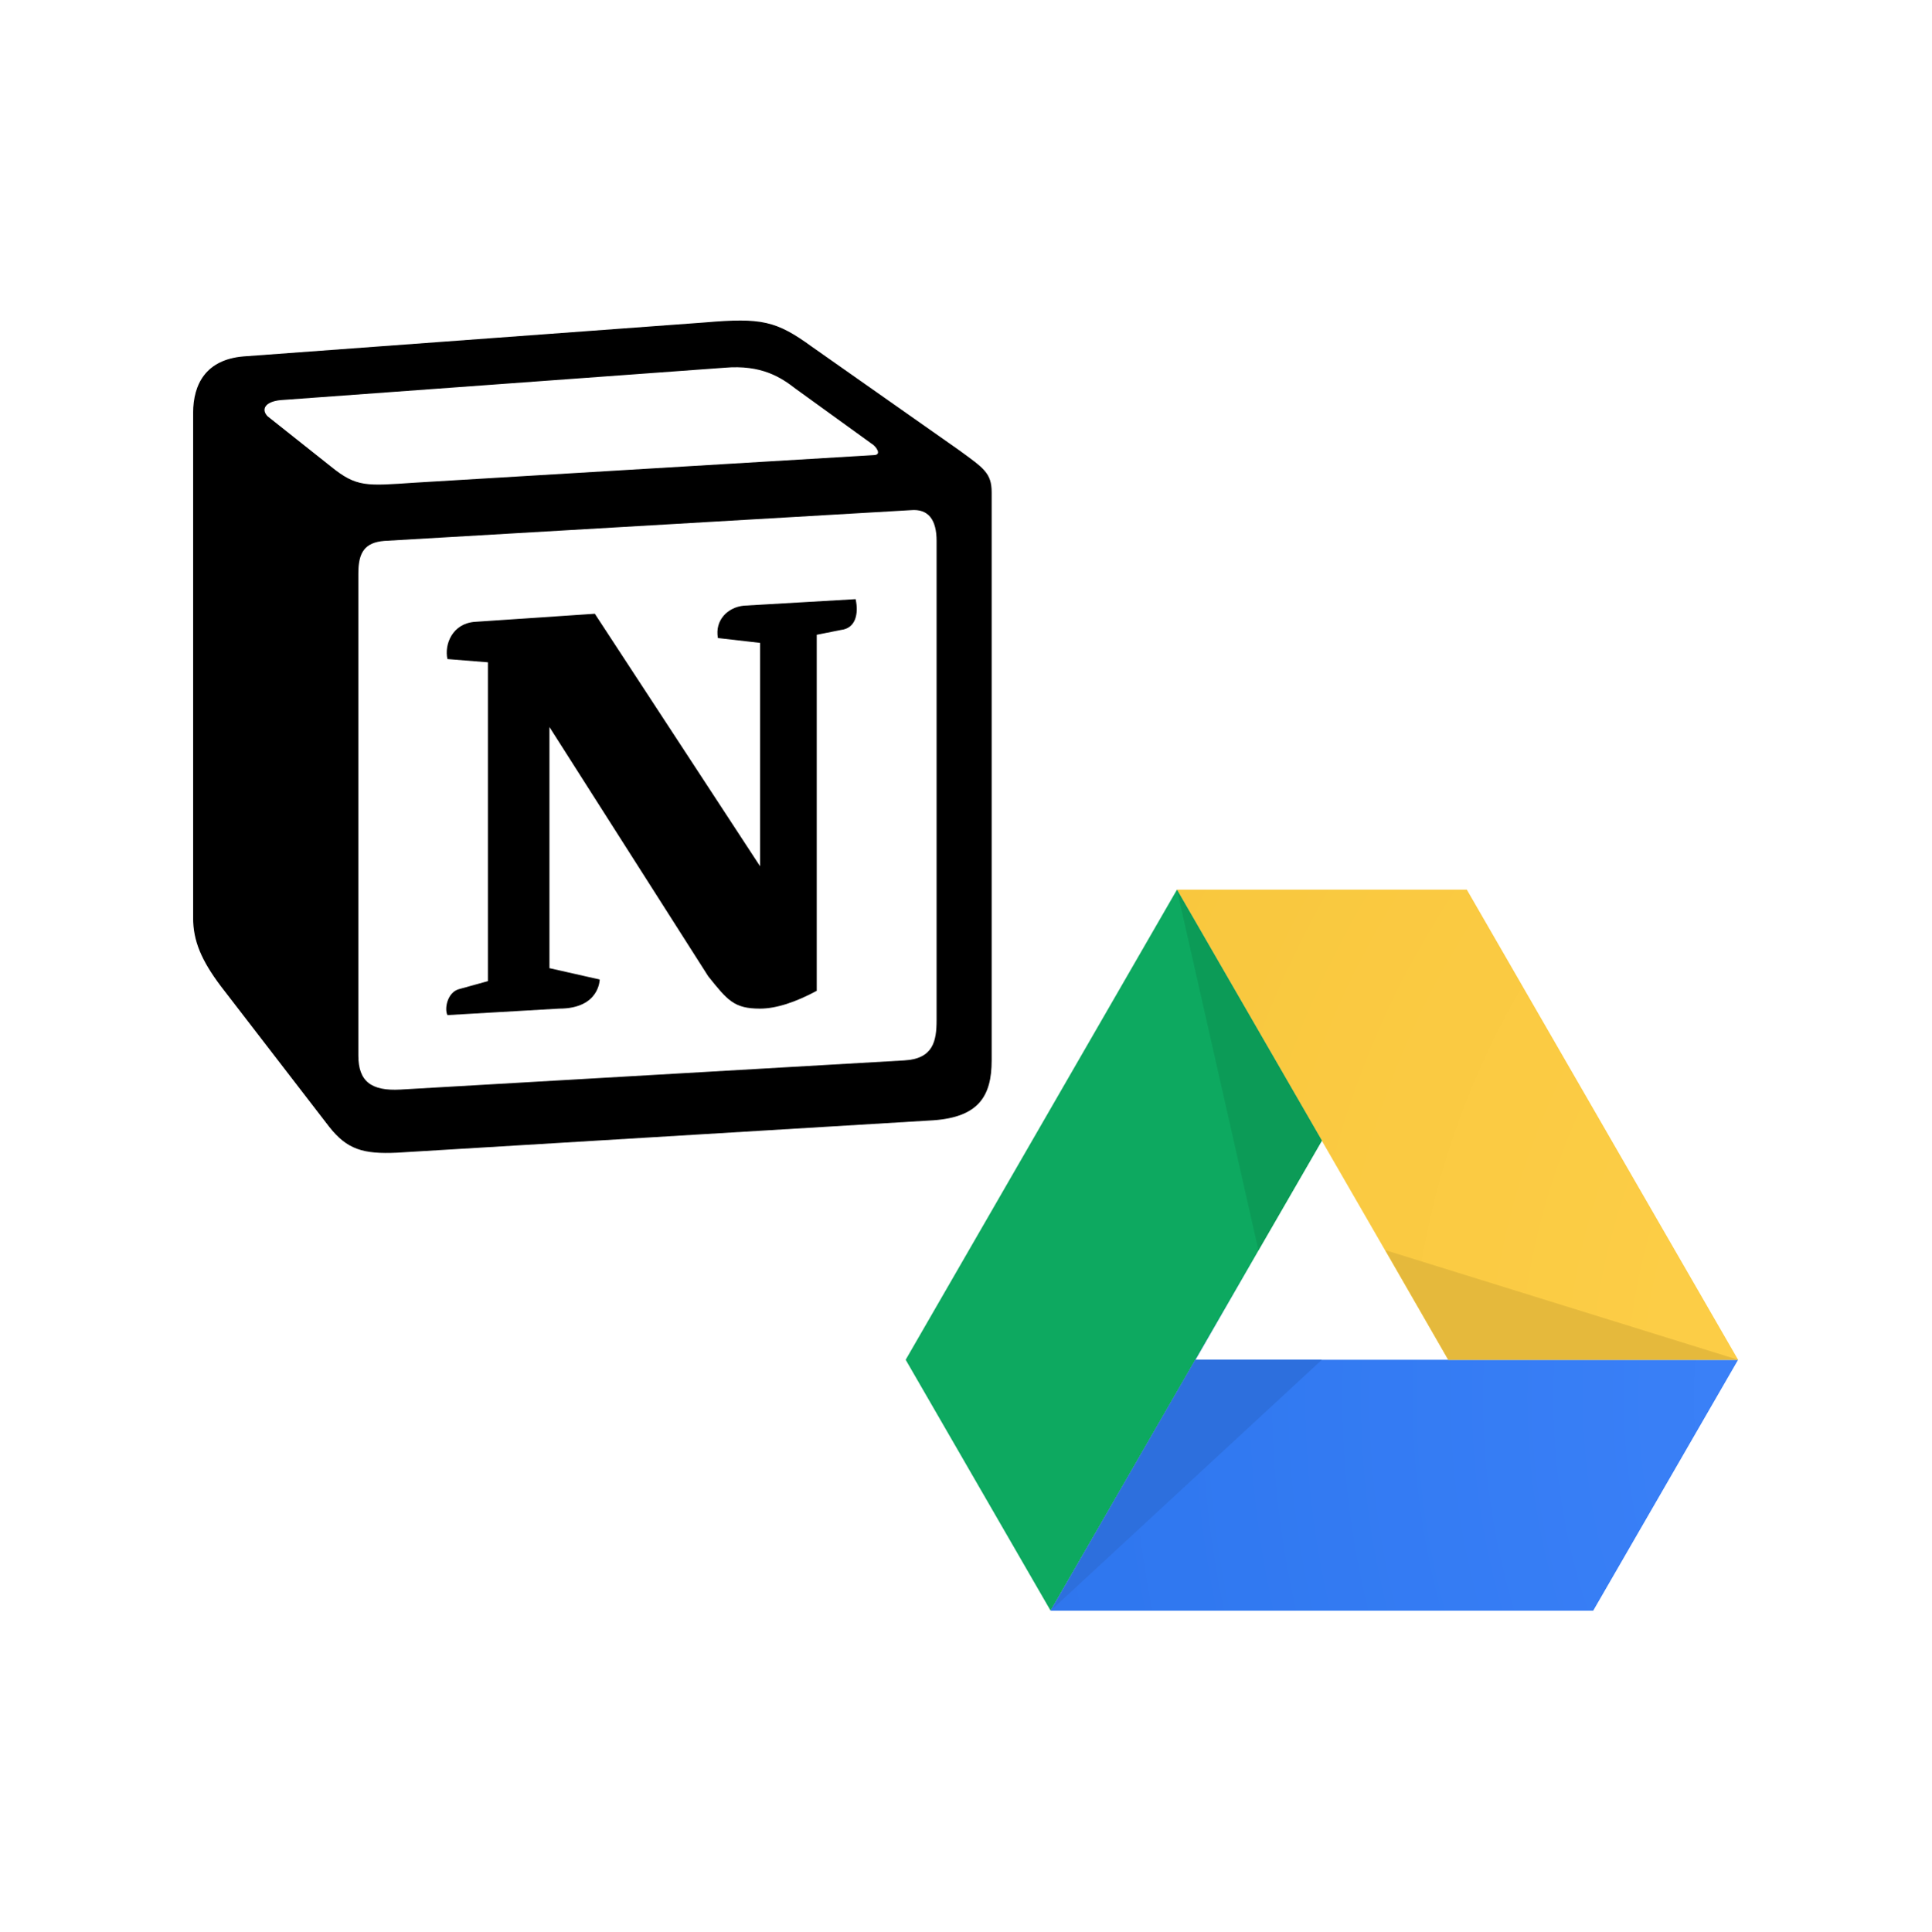
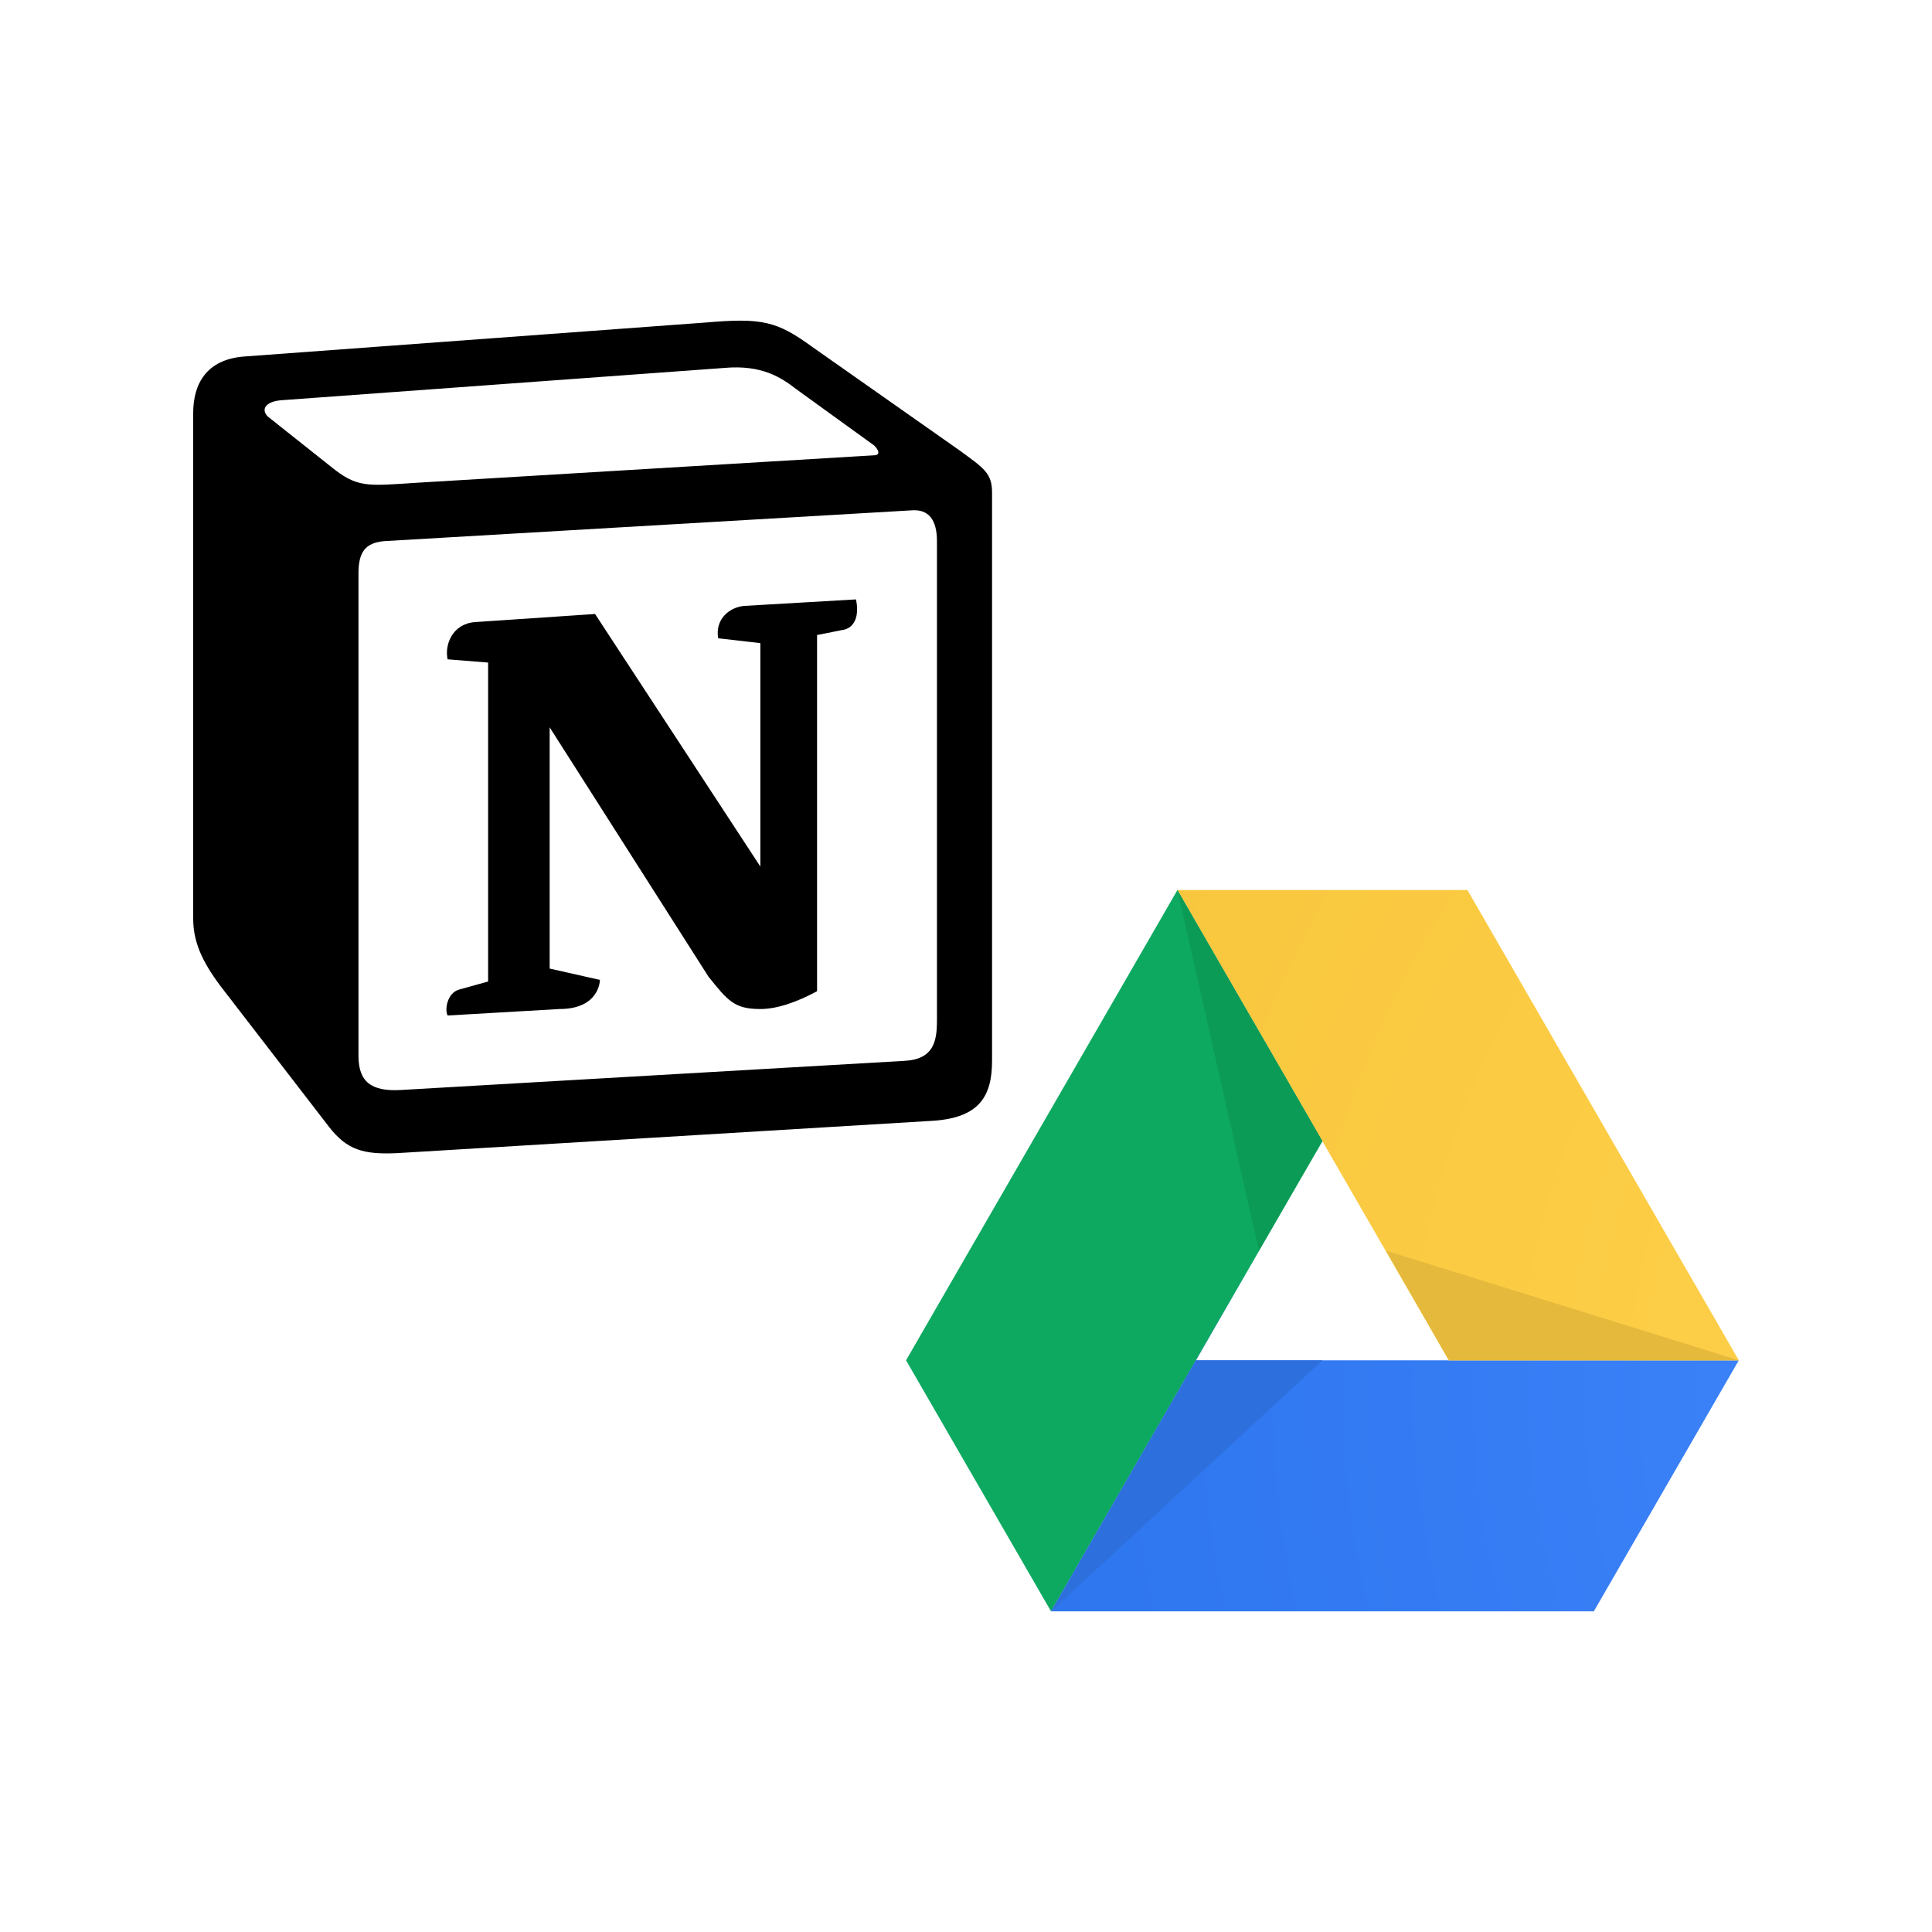
- <svg xmlns="http://www.w3.org/2000/svg" viewBox="0 0 580 580" version="1.1" id="svg28" width="580" height="580">
-   <defs id="defs32" />
-   <radialGradient id="a" cx="-254.82" cy="705.836" gradientTransform="matrix(5.084532,2.935612,-2.935612,5.084532,4034.806,-2420.902)" gradientUnits="userSpaceOnUse" r="82.978">
-     <stop offset="0" stop-color="#4387fd" id="stop2" />
-     <stop offset=".65" stop-color="#3078f0" id="stop4" />
-     <stop offset=".91" stop-color="#2b72ea" id="stop6" />
-     <stop offset="1" stop-color="#286ee6" id="stop8" />
+ <svg xmlns="http://www.w3.org/2000/svg" height="200" viewBox="0 0 200 200" width="200">
+   <radialGradient id="a" cx="-254.82" cy="705.836" gradientTransform="matrix(1.753287 1.01228 -1.01228 1.753287 1391.312 -834.7939)" gradientUnits="userSpaceOnUse" r="82.978">
+     <stop offset="0" stop-color="#4387fd" />
+     <stop offset=".65" stop-color="#3078f0" />
+     <stop offset=".91" stop-color="#2b72ea" />
+     <stop offset="1" stop-color="#286ee6" />
  </radialGradient>
-   <radialGradient id="b" cx="-254.817" cy="705.837" gradientTransform="matrix(5.084532,2.935612,-2.935612,5.084532,4034.806,-2420.902)" gradientUnits="userSpaceOnUse" r="82.973">
-     <stop offset="0" stop-color="#ffd24d" id="stop11" />
-     <stop offset="1" stop-color="#f6c338" id="stop13" />
+   <radialGradient id="b" cx="-254.817" cy="705.837" gradientTransform="matrix(1.753287 1.01228 -1.01228 1.753287 1391.312 -834.7939)" gradientUnits="userSpaceOnUse" r="82.973">
+     <stop offset="0" stop-color="#ffd24d" />
+     <stop offset="1" stop-color="#f6c338" />
  </radialGradient>
-   <path d="M 315.525,483.736 272,408.376 353.475,267.189 397,342.549 Z" id="path16" style="fill:#0da960;stroke-width:1.799" />
-   <path d="m 315.525,483.736 43.525,-75.36 H 522 l -43.525,75.36 z" id="path18" style="fill:url(#a);stroke-width:1.799" />
-   <path d="M 522,408.376 H 434.95 L 353.475,267.189 h 87.05 z" id="path20" style="fill:url(#b);stroke-width:1.799" />
-   <path d="m 397,408.376 h -37.95 l 18.885,-32.914 -62.41,108.273 z" id="path22" style="fill:#2d6fdd;stroke-width:1.799" />
-   <path d="M 434.95,408.376 H 522 L 416.065,375.462 Z" id="path24" style="fill:#e5b93c;stroke-width:1.799" />
-   <path d="M 377.935,375.462 397,342.549 353.475,267.189 Z" id="path26" style="fill:#0c9b57;stroke-width:1.799" />
-   <path d="m 99.355,140.095 c 7.776,6.317 10.693,5.835 25.294,4.861 l 137.655,-8.266 c 2.92,0 0.492,-2.913 -0.482,-3.397 l -22.862,-16.527 c -4.381,-3.401 -10.217,-7.295 -21.402,-6.321 l -133.292,9.722 c -4.861,0.482 -5.832,2.912 -3.896,4.861 z m 8.265,32.08 v 144.837 c 0,7.784 3.89,10.696 12.645,10.214 l 151.283,-8.753 c 8.759,-0.482 9.735,-5.836 9.735,-12.159 V 162.449 c 0,-6.313 -2.428,-9.718 -7.79,-9.232 l -158.092,9.232 c -5.834,0.49 -7.78,3.409 -7.78,9.726 z m 149.346,7.769 c 0.97,4.379 0,8.754 -4.387,9.246 l -7.29,1.452 v 106.928 c -6.329,3.401 -12.165,5.346 -17.028,5.346 -7.786,0 -9.736,-2.432 -15.568,-9.719 l -47.679,-74.85 v 72.42 l 15.087,3.405 c 0,0 0,8.744 -12.172,8.744 l -33.557,1.947 c -0.975,-1.947 0,-6.803 3.404,-7.776 l 8.757,-2.427 v -95.752 l -12.159,-0.974 c -0.975,-4.379 1.454,-10.692 8.269,-11.182 l 35.999,-2.427 49.619,75.825 v -67.077 l -12.651,-1.452 c -0.971,-5.353 2.915,-9.24 7.78,-9.722 z M 73.076,107.044 211.721,96.835 c 17.026,-1.46 21.406,-0.482 32.107,7.291 l 44.257,31.106 c 7.303,5.349 9.737,6.805 9.737,12.636 v 170.605 c 0,10.692 -3.895,17.015 -17.513,17.983 L 119.301,346.178 c -10.222,0.488 -15.088,-0.969 -20.441,-7.778 L 66.269,296.115 C 60.429,288.331 58,282.508 58,275.695 V 124.05 c 0,-8.744 3.896,-16.037 15.076,-17.005 z" id="path2" style="stroke-width:1.999" />
+   <g stroke-width=".62">
+     <path d="m108.802 166.805-15.009-25.986 28.095-48.685 15.009 25.986z" fill="#0da960" />
+     <path d="m108.802 166.805 15.009-25.986h56.19l-15.009 25.986z" fill="url(#a)" />
+     <path d="m180 140.819h-30.017l-28.095-48.685h30.017z" fill="url(#b)" />
+     <path d="m136.897 140.819h-13.086l6.512-11.35-21.521 37.336z" fill="#2d6fdd" />
+     <path d="m149.983 140.819h30.017l-36.529-11.35z" fill="#e5b93c" />
+     <path d="m130.322 129.47 6.574-11.35-15.009-25.986z" fill="#0c9b57" />
+   </g>
+   <path d="m34.26 48.309c2.681 2.178 3.687 2.012 8.722 1.676l47.467-2.85c1.007 0 .17-1.004-.166-1.171l-7.883-5.699c-1.511-1.173-3.523-2.516-7.38-2.18l-45.963 3.352c-1.676.166-2.011 1.004-1.343 1.676zm2.85 11.062v49.944c0 2.684 1.341 3.688 4.36 3.522l52.166-3.018c3.021-.166 3.357-2.012 3.357-4.193v-49.609c0-2.177-.837-3.351-2.686-3.183l-54.515 3.183c-2.012.169-2.683 1.175-2.683 3.354zm51.499 2.679c.334 1.51 0 3.019-1.513 3.188l-2.514.501v36.872c-2.182 1.173-4.195 1.843-5.872 1.843-2.685 0-3.357-.839-5.368-3.351l-16.441-25.81v24.972l5.203 1.174s0 3.015-4.197 3.015l-11.571.671c-.336-.671 0-2.346 1.174-2.681l3.02-.837v-33.018l-4.193-.336c-.336-1.51.501-3.687 2.851-3.856l12.413-.837 17.11 26.146v-23.13l-4.362-.501c-.335-1.846 1.005-3.186 2.683-3.352zm-63.41-25.138 47.809-3.521c5.871-.504 7.381-.166 11.071 2.514l15.261 10.726c2.518 1.844 3.357 2.347 3.357 4.357v58.829c0 3.687-1.343 5.867-6.039 6.201l-55.52 3.353c-3.525.168-5.203-.334-7.049-2.682l-11.239-14.581c-2.014-2.684-2.851-4.692-2.851-7.041v-52.291c0-3.015 1.343-5.53 5.198-5.864z" stroke-width=".689" />
</svg>
